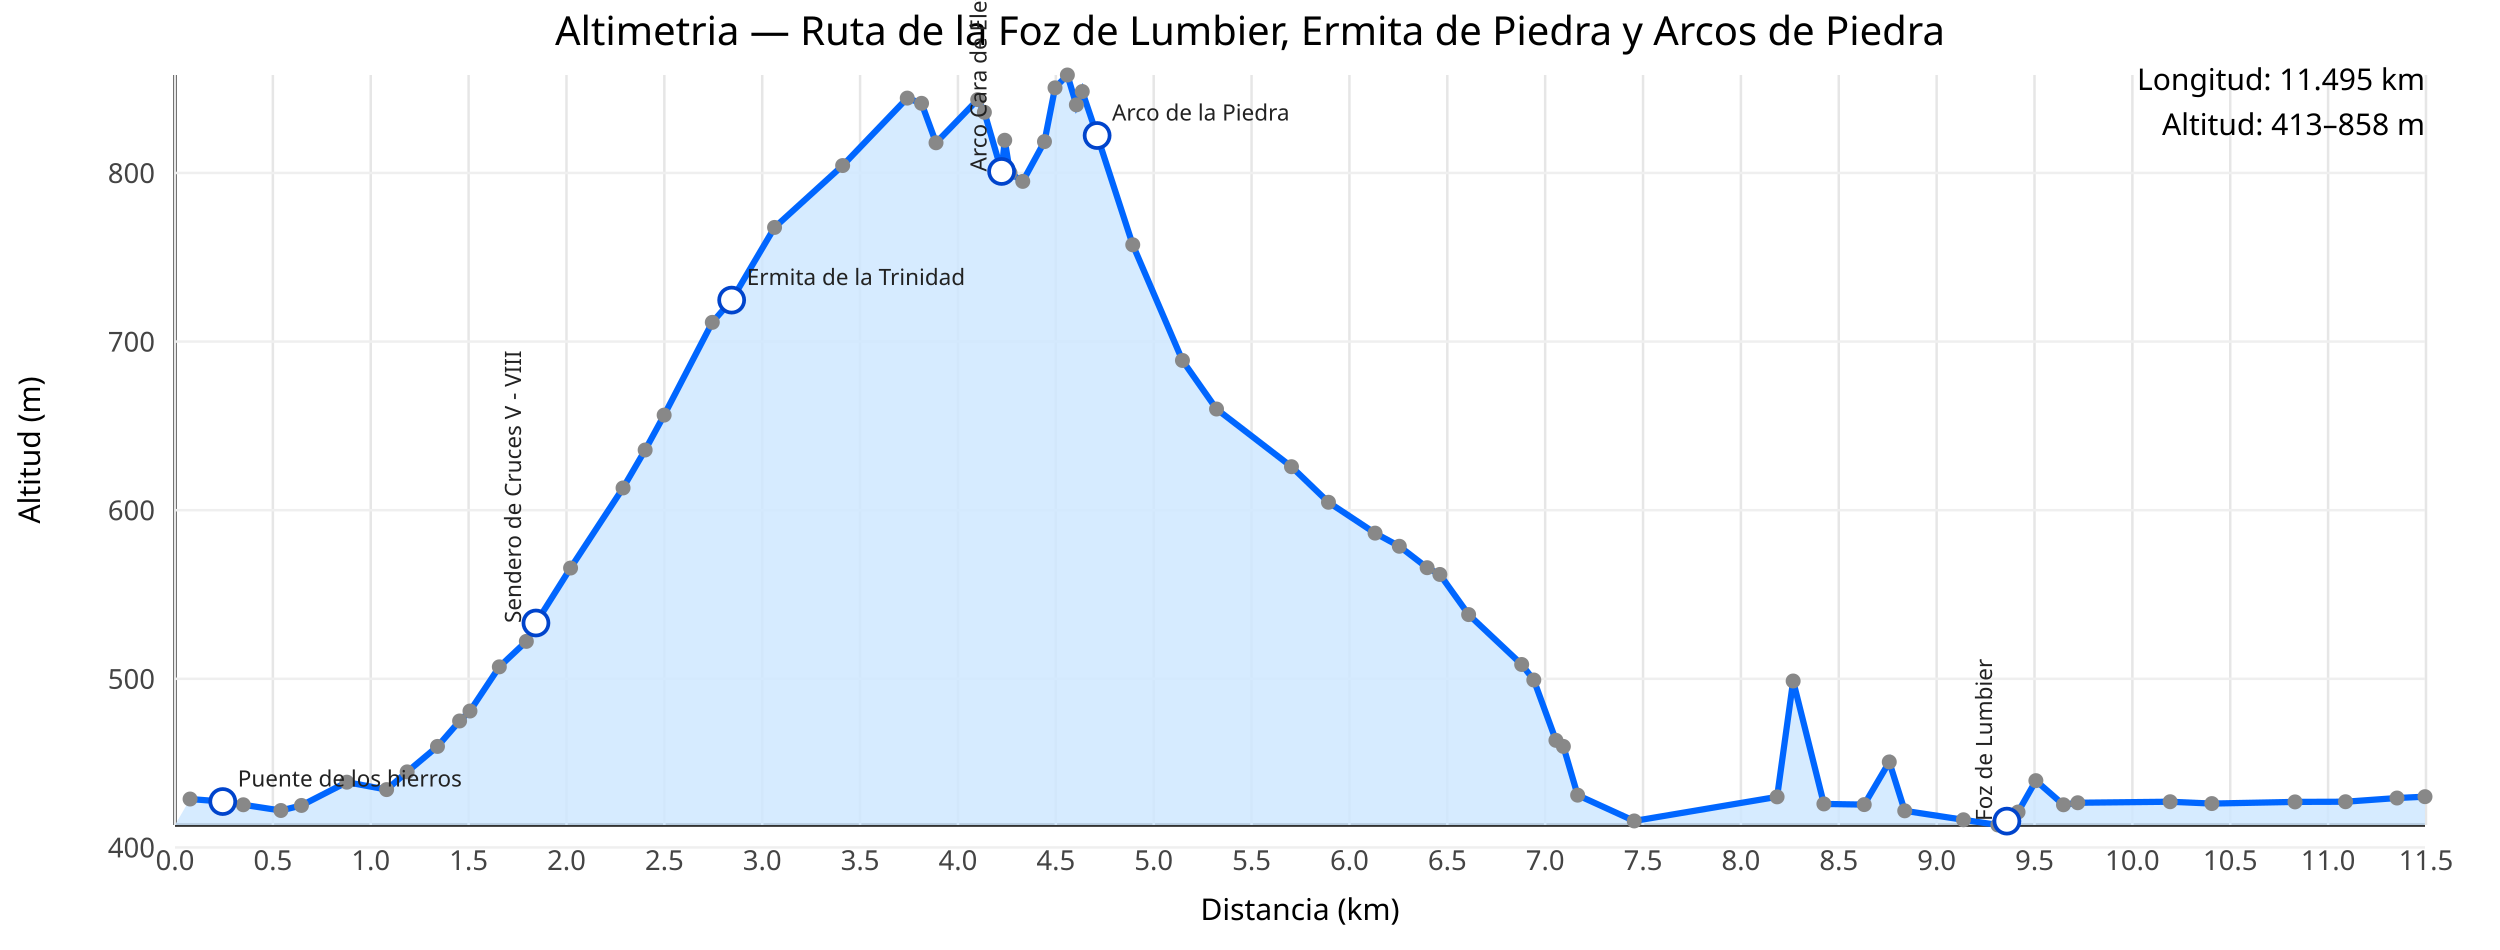
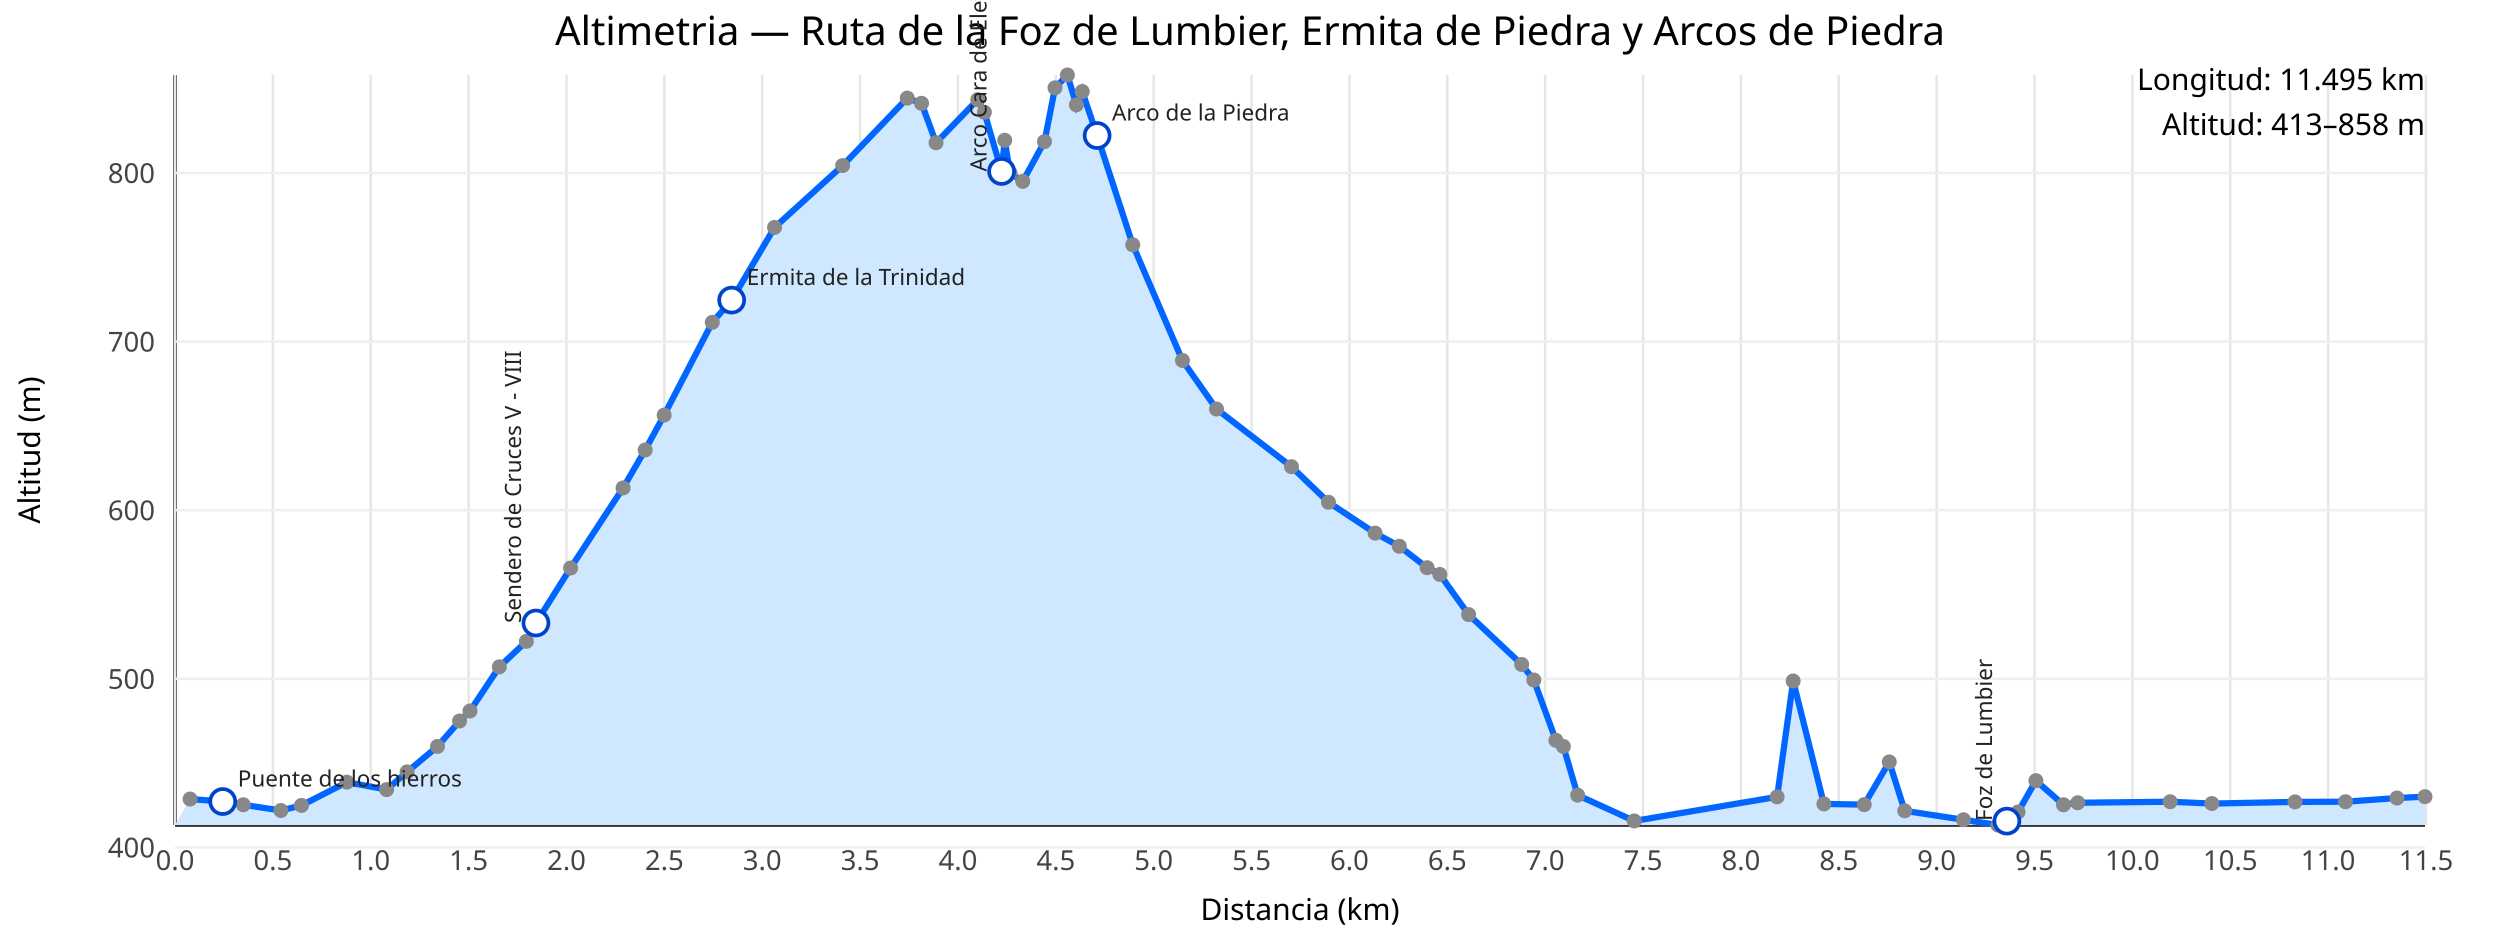
<svg xmlns="http://www.w3.org/2000/svg" width="1000" height="380" viewBox="0 0 1000 380">
  <rect x="0" y="0" width="100%" height="100%" fill="#ffffff" stroke="none" stroke-width="0" />
  <text x="500.0" y="18" font-family="Verdana" font-size="16" style="text-anchor: middle;">Altimetria — Ruta de la Foz de Lumbier, Ermita de Piedra y Arcos de Piedra</text>
  <line x1="70" y1="330" x2="970" y2="330" stroke="#333" stroke-width="1.5" />
  <line x1="70" y1="30" x2="70" y2="330" stroke="#333" stroke-width="1.5" />
  <line x1="70.0" y1="30" x2="70.0" y2="330" stroke="#e6e6e6" stroke-width="1" />
  <text x="70.0" y="348" font-family="Verdana" font-size="11" style="text-anchor: middle; fill: #444;">0.0</text>
  <line x1="109.147" y1="30" x2="109.147" y2="330" stroke="#e6e6e6" stroke-width="1" />
  <text x="109.147" y="348" font-family="Verdana" font-size="11" style="text-anchor: middle; fill: #444;">0.5</text>
  <line x1="148.295" y1="30" x2="148.295" y2="330" stroke="#e6e6e6" stroke-width="1" />
  <text x="148.295" y="348" font-family="Verdana" font-size="11" style="text-anchor: middle; fill: #444;">1.0</text>
  <line x1="187.442" y1="30" x2="187.442" y2="330" stroke="#e6e6e6" stroke-width="1" />
  <text x="187.442" y="348" font-family="Verdana" font-size="11" style="text-anchor: middle; fill: #444;">1.5</text>
  <line x1="226.59" y1="30" x2="226.59" y2="330" stroke="#e6e6e6" stroke-width="1" />
  <text x="226.59" y="348" font-family="Verdana" font-size="11" style="text-anchor: middle; fill: #444;">2.0</text>
  <line x1="265.737" y1="30" x2="265.737" y2="330" stroke="#e6e6e6" stroke-width="1" />
  <text x="265.737" y="348" font-family="Verdana" font-size="11" style="text-anchor: middle; fill: #444;">2.5</text>
  <line x1="304.885" y1="30" x2="304.885" y2="330" stroke="#e6e6e6" stroke-width="1" />
  <text x="304.885" y="348" font-family="Verdana" font-size="11" style="text-anchor: middle; fill: #444;">3.0</text>
  <line x1="344.032" y1="30" x2="344.032" y2="330" stroke="#e6e6e6" stroke-width="1" />
  <text x="344.032" y="348" font-family="Verdana" font-size="11" style="text-anchor: middle; fill: #444;">3.5</text>
  <line x1="383.18" y1="30" x2="383.18" y2="330" stroke="#e6e6e6" stroke-width="1" />
  <text x="383.18" y="348" font-family="Verdana" font-size="11" style="text-anchor: middle; fill: #444;">4.0</text>
  <line x1="422.327" y1="30" x2="422.327" y2="330" stroke="#e6e6e6" stroke-width="1" />
  <text x="422.327" y="348" font-family="Verdana" font-size="11" style="text-anchor: middle; fill: #444;">4.5</text>
  <line x1="461.475" y1="30" x2="461.475" y2="330" stroke="#e6e6e6" stroke-width="1" />
  <text x="461.475" y="348" font-family="Verdana" font-size="11" style="text-anchor: middle; fill: #444;">5.0</text>
  <line x1="500.622" y1="30" x2="500.622" y2="330" stroke="#e6e6e6" stroke-width="1" />
  <text x="500.622" y="348" font-family="Verdana" font-size="11" style="text-anchor: middle; fill: #444;">5.5</text>
  <line x1="539.769" y1="30" x2="539.769" y2="330" stroke="#e6e6e6" stroke-width="1" />
  <text x="539.769" y="348" font-family="Verdana" font-size="11" style="text-anchor: middle; fill: #444;">6.0</text>
  <line x1="578.917" y1="30" x2="578.917" y2="330" stroke="#e6e6e6" stroke-width="1" />
  <text x="578.917" y="348" font-family="Verdana" font-size="11" style="text-anchor: middle; fill: #444;">6.5</text>
  <line x1="618.064" y1="30" x2="618.064" y2="330" stroke="#e6e6e6" stroke-width="1" />
  <text x="618.064" y="348" font-family="Verdana" font-size="11" style="text-anchor: middle; fill: #444;">7.0</text>
  <line x1="657.212" y1="30" x2="657.212" y2="330" stroke="#e6e6e6" stroke-width="1" />
  <text x="657.212" y="348" font-family="Verdana" font-size="11" style="text-anchor: middle; fill: #444;">7.5</text>
  <line x1="696.359" y1="30" x2="696.359" y2="330" stroke="#e6e6e6" stroke-width="1" />
  <text x="696.359" y="348" font-family="Verdana" font-size="11" style="text-anchor: middle; fill: #444;">8.0</text>
  <line x1="735.507" y1="30" x2="735.507" y2="330" stroke="#e6e6e6" stroke-width="1" />
  <text x="735.507" y="348" font-family="Verdana" font-size="11" style="text-anchor: middle; fill: #444;">8.5</text>
  <line x1="774.654" y1="30" x2="774.654" y2="330" stroke="#e6e6e6" stroke-width="1" />
  <text x="774.654" y="348" font-family="Verdana" font-size="11" style="text-anchor: middle; fill: #444;">9.0</text>
  <line x1="813.802" y1="30" x2="813.802" y2="330" stroke="#e6e6e6" stroke-width="1" />
  <text x="813.802" y="348" font-family="Verdana" font-size="11" style="text-anchor: middle; fill: #444;">9.5</text>
  <line x1="852.949" y1="30" x2="852.949" y2="330" stroke="#e6e6e6" stroke-width="1" />
  <text x="852.949" y="348" font-family="Verdana" font-size="11" style="text-anchor: middle; fill: #444;">10.0</text>
  <line x1="892.097" y1="30" x2="892.097" y2="330" stroke="#e6e6e6" stroke-width="1" />
  <text x="892.097" y="348" font-family="Verdana" font-size="11" style="text-anchor: middle; fill: #444;">10.5</text>
  <line x1="931.244" y1="30" x2="931.244" y2="330" stroke="#e6e6e6" stroke-width="1" />
  <text x="931.244" y="348" font-family="Verdana" font-size="11" style="text-anchor: middle; fill: #444;">11.0</text>
  <line x1="970.391" y1="30" x2="970.391" y2="330" stroke="#e6e6e6" stroke-width="1" />
  <text x="970.391" y="348" font-family="Verdana" font-size="11" style="text-anchor: middle; fill: #444;">11.5</text>
  <text x="520.0" y="368" font-family="Verdana" font-size="12" style="text-anchor: middle;">Distancia (km)</text>
  <line x1="70" y1="338.97" x2="970" y2="338.97" stroke="#efefef" stroke-width="1" />
  <text x="62" y="342.97" font-family="Verdana" font-size="11" style="text-anchor: end; fill: #444;">400</text>
  <line x1="70" y1="271.524" x2="970" y2="271.524" stroke="#efefef" stroke-width="1" />
  <text x="62" y="275.524" font-family="Verdana" font-size="11" style="text-anchor: end; fill: #444;">500</text>
  <line x1="70" y1="204.078" x2="970" y2="204.078" stroke="#efefef" stroke-width="1" />
  <text x="62" y="208.078" font-family="Verdana" font-size="11" style="text-anchor: end; fill: #444;">600</text>
  <line x1="70" y1="136.632" x2="970" y2="136.632" stroke="#efefef" stroke-width="1" />
  <text x="62" y="140.632" font-family="Verdana" font-size="11" style="text-anchor: end; fill: #444;">700</text>
  <line x1="70" y1="69.186" x2="970" y2="69.186" stroke="#efefef" stroke-width="1" />
  <text x="62" y="73.186" font-family="Verdana" font-size="11" style="text-anchor: end; fill: #444;">800</text>
  <text x="16" y="180.0" font-family="Verdana" font-size="12" style="text-anchor: middle;" transform="rotate(-90,16,180.0)">Altitud (m)</text>
-   <polygon points="70.00,330.00 76.03,319.61 89.10,320.62 97.32,321.91 112.36,324.20 120.58,322.18 138.74,312.87 154.64,315.84 162.86,308.75 174.99,298.57 183.84,288.39 187.99,284.41 199.73,266.74 210.54,256.55 214.38,249.20 228.23,227.21 249.22,195.18 258.06,180.00 265.66,166.04 284.92,128.94 292.67,120.04 309.82,90.97 337.06,66.22 362.90,39.24 368.62,41.33 374.41,57.11 391.09,39.85 393.75,44.91 400.64,68.58 401.89,56.10 404.01,69.19 409.10,72.56 417.79,56.64 422.01,35.13 426.95,30.00 430.55,41.94 432.90,36.61 438.85,54.21 453.10,97.92 472.98,144.19 486.61,163.61 516.59,186.68 531.39,200.91 550.03,213.25 559.73,218.51 570.85,227.08 575.94,229.78 587.45,245.83 608.67,265.79 613.52,272.00 622.37,296.14 625.35,298.57 631.06,318.06 653.69,328.38 710.84,318.74 717.26,272.40 729.56,321.57 745.69,321.84 755.71,304.78 761.89,324.33 785.38,327.91 799.16,330.00 802.76,328.45 807.22,324.81 814.35,312.26 825.39,321.91 831.10,321.10 868.06,320.69 884.74,321.43 918.01,320.76 938.21,320.69 958.80,319.21 970.00,318.67 970.00,330.00" fill="#cfe8ff" fill-opacity="0.85" stroke="none" />
+   <polyline points="70.00,330.00 76.03,319.61 89.10,320.62 97.32,321.91 112.36,324.20 120.58,322.18 138.74,312.87 154.64,315.84 162.86,308.75 174.99,298.57 183.84,288.39 187.99,284.41 199.73,266.74 210.54,256.55 214.38,249.20 228.23,227.21 249.22,195.18 258.06,180.00 265.66,166.04 284.92,128.94 292.67,120.04 309.82,90.97 337.06,66.22 362.90,39.24 368.62,41.33 374.41,57.11 391.09,39.85 393.75,44.91 400.64,68.58 401.89,56.10 404.01,69.19 409.10,72.56 417.79,56.64 422.01,35.13 426.95,30.00 430.55,41.94 432.90,36.61 438.85,54.21 453.10,97.92 472.98,144.19 486.61,163.61 516.59,186.68 531.39,200.91 550.03,213.25 559.73,218.51 570.85,227.08 575.94,229.78 587.45,245.83 608.67,265.79 613.52,272.00 622.37,296.14 625.35,298.57 631.06,318.06 653.69,328.38 710.84,318.74 717.26,272.40 729.56,321.57 745.69,321.84 755.71,304.78 761.89,324.33 785.38,327.91 799.16,330.00 802.76,328.45 807.22,324.81 814.35,312.26 825.39,321.91 831.10,321.10 868.06,320.69 884.74,321.43 918.01,320.76 938.21,320.69 958.80,319.21 970.00,318.67 970.00,330.00 70.00,330.00" fill="#cfe8ff" stroke="none" stroke-width="0" />
  <polyline points="76.03,319.61 89.10,320.62 97.32,321.91 112.36,324.20 120.58,322.18 138.74,312.87 154.64,315.84 162.86,308.75 174.99,298.57 183.84,288.39 187.99,284.41 199.73,266.74 210.54,256.55 214.38,249.20 228.23,227.21 249.22,195.18 258.06,180.00 265.66,166.04 284.92,128.94 292.67,120.04 309.82,90.97 337.06,66.22 362.90,39.24 368.62,41.33 374.41,57.11 391.09,39.85 393.75,44.91 400.64,68.58 401.89,56.10 404.01,69.19 409.10,72.56 417.79,56.64 422.01,35.13 426.95,30.00 430.55,41.94 432.90,36.61 438.85,54.21 453.10,97.92 472.98,144.19 486.61,163.61 516.59,186.68 531.39,200.91 550.03,213.25 559.73,218.51 570.85,227.08 575.94,229.78 587.45,245.83 608.67,265.79 613.52,272.00 622.37,296.14 625.35,298.57 631.06,318.06 653.69,328.38 710.84,318.74 717.26,272.40 729.56,321.57 745.69,321.84 755.71,304.78 761.89,324.33 785.38,327.91 799.16,330.00 802.76,328.45 807.22,324.81 814.35,312.26 825.39,321.91 831.10,321.10 868.06,320.69 884.74,321.43 918.01,320.76 938.21,320.69 958.80,319.21 970.00,318.67" fill="none" stroke="#0066ff" stroke-width="2.5" />
  <circle cx="76.03" cy="319.61" r="3" fill="#888888" stroke="none" stroke-width="0" />
  <circle cx="89.10" cy="320.62" r="3" fill="#888888" stroke="none" stroke-width="0" />
  <circle cx="97.32" cy="321.91" r="3" fill="#888888" stroke="none" stroke-width="0" />
  <circle cx="112.36" cy="324.20" r="3" fill="#888888" stroke="none" stroke-width="0" />
  <circle cx="120.58" cy="322.18" r="3" fill="#888888" stroke="none" stroke-width="0" />
  <circle cx="138.74" cy="312.87" r="3" fill="#888888" stroke="none" stroke-width="0" />
  <circle cx="154.64" cy="315.84" r="3" fill="#888888" stroke="none" stroke-width="0" />
  <circle cx="162.86" cy="308.75" r="3" fill="#888888" stroke="none" stroke-width="0" />
  <circle cx="174.99" cy="298.57" r="3" fill="#888888" stroke="none" stroke-width="0" />
  <circle cx="183.84" cy="288.39" r="3" fill="#888888" stroke="none" stroke-width="0" />
  <circle cx="187.99" cy="284.41" r="3" fill="#888888" stroke="none" stroke-width="0" />
  <circle cx="199.73" cy="266.74" r="3" fill="#888888" stroke="none" stroke-width="0" />
  <circle cx="210.54" cy="256.55" r="3" fill="#888888" stroke="none" stroke-width="0" />
  <circle cx="214.38" cy="249.20" r="3" fill="#888888" stroke="none" stroke-width="0" />
  <circle cx="228.23" cy="227.21" r="3" fill="#888888" stroke="none" stroke-width="0" />
  <circle cx="249.22" cy="195.18" r="3" fill="#888888" stroke="none" stroke-width="0" />
  <circle cx="258.06" cy="180.00" r="3" fill="#888888" stroke="none" stroke-width="0" />
  <circle cx="265.66" cy="166.04" r="3" fill="#888888" stroke="none" stroke-width="0" />
  <circle cx="284.92" cy="128.94" r="3" fill="#888888" stroke="none" stroke-width="0" />
  <circle cx="292.67" cy="120.04" r="3" fill="#888888" stroke="none" stroke-width="0" />
  <circle cx="309.82" cy="90.97" r="3" fill="#888888" stroke="none" stroke-width="0" />
  <circle cx="337.06" cy="66.22" r="3" fill="#888888" stroke="none" stroke-width="0" />
  <circle cx="362.90" cy="39.24" r="3" fill="#888888" stroke="none" stroke-width="0" />
  <circle cx="368.62" cy="41.33" r="3" fill="#888888" stroke="none" stroke-width="0" />
  <circle cx="374.41" cy="57.11" r="3" fill="#888888" stroke="none" stroke-width="0" />
  <circle cx="391.09" cy="39.85" r="3" fill="#888888" stroke="none" stroke-width="0" />
  <circle cx="393.75" cy="44.91" r="3" fill="#888888" stroke="none" stroke-width="0" />
  <circle cx="400.64" cy="68.58" r="3" fill="#888888" stroke="none" stroke-width="0" />
  <circle cx="401.89" cy="56.10" r="3" fill="#888888" stroke="none" stroke-width="0" />
  <circle cx="404.01" cy="69.19" r="3" fill="#888888" stroke="none" stroke-width="0" />
  <circle cx="409.10" cy="72.56" r="3" fill="#888888" stroke="none" stroke-width="0" />
  <circle cx="417.79" cy="56.64" r="3" fill="#888888" stroke="none" stroke-width="0" />
  <circle cx="422.01" cy="35.13" r="3" fill="#888888" stroke="none" stroke-width="0" />
  <circle cx="426.95" cy="30.00" r="3" fill="#888888" stroke="none" stroke-width="0" />
  <circle cx="430.55" cy="41.94" r="3" fill="#888888" stroke="none" stroke-width="0" />
  <circle cx="432.90" cy="36.61" r="3" fill="#888888" stroke="none" stroke-width="0" />
  <circle cx="438.85" cy="54.21" r="3" fill="#888888" stroke="none" stroke-width="0" />
  <circle cx="453.10" cy="97.92" r="3" fill="#888888" stroke="none" stroke-width="0" />
  <circle cx="472.98" cy="144.19" r="3" fill="#888888" stroke="none" stroke-width="0" />
  <circle cx="486.61" cy="163.61" r="3" fill="#888888" stroke="none" stroke-width="0" />
  <circle cx="516.59" cy="186.68" r="3" fill="#888888" stroke="none" stroke-width="0" />
  <circle cx="531.39" cy="200.91" r="3" fill="#888888" stroke="none" stroke-width="0" />
  <circle cx="550.03" cy="213.25" r="3" fill="#888888" stroke="none" stroke-width="0" />
  <circle cx="559.73" cy="218.51" r="3" fill="#888888" stroke="none" stroke-width="0" />
  <circle cx="570.85" cy="227.08" r="3" fill="#888888" stroke="none" stroke-width="0" />
  <circle cx="575.94" cy="229.78" r="3" fill="#888888" stroke="none" stroke-width="0" />
  <circle cx="587.45" cy="245.83" r="3" fill="#888888" stroke="none" stroke-width="0" />
  <circle cx="608.67" cy="265.79" r="3" fill="#888888" stroke="none" stroke-width="0" />
  <circle cx="613.52" cy="272.00" r="3" fill="#888888" stroke="none" stroke-width="0" />
  <circle cx="622.37" cy="296.14" r="3" fill="#888888" stroke="none" stroke-width="0" />
  <circle cx="625.35" cy="298.57" r="3" fill="#888888" stroke="none" stroke-width="0" />
  <circle cx="631.06" cy="318.06" r="3" fill="#888888" stroke="none" stroke-width="0" />
  <circle cx="653.69" cy="328.38" r="3" fill="#888888" stroke="none" stroke-width="0" />
  <circle cx="710.84" cy="318.74" r="3" fill="#888888" stroke="none" stroke-width="0" />
  <circle cx="717.26" cy="272.40" r="3" fill="#888888" stroke="none" stroke-width="0" />
  <circle cx="729.56" cy="321.57" r="3" fill="#888888" stroke="none" stroke-width="0" />
  <circle cx="745.69" cy="321.84" r="3" fill="#888888" stroke="none" stroke-width="0" />
  <circle cx="755.71" cy="304.78" r="3" fill="#888888" stroke="none" stroke-width="0" />
  <circle cx="761.89" cy="324.33" r="3" fill="#888888" stroke="none" stroke-width="0" />
  <circle cx="785.38" cy="327.91" r="3" fill="#888888" stroke="none" stroke-width="0" />
  <circle cx="799.16" cy="330.00" r="3" fill="#888888" stroke="none" stroke-width="0" />
  <circle cx="802.76" cy="328.45" r="3" fill="#888888" stroke="none" stroke-width="0" />
  <circle cx="807.22" cy="324.81" r="3" fill="#888888" stroke="none" stroke-width="0" />
  <circle cx="814.35" cy="312.26" r="3" fill="#888888" stroke="none" stroke-width="0" />
  <circle cx="825.39" cy="321.91" r="3" fill="#888888" stroke="none" stroke-width="0" />
  <circle cx="831.10" cy="321.10" r="3" fill="#888888" stroke="none" stroke-width="0" />
  <circle cx="868.06" cy="320.69" r="3" fill="#888888" stroke="none" stroke-width="0" />
  <circle cx="884.74" cy="321.43" r="3" fill="#888888" stroke="none" stroke-width="0" />
  <circle cx="918.01" cy="320.76" r="3" fill="#888888" stroke="none" stroke-width="0" />
  <circle cx="938.21" cy="320.69" r="3" fill="#888888" stroke="none" stroke-width="0" />
  <circle cx="958.80" cy="319.21" r="3" fill="#888888" stroke="none" stroke-width="0" />
  <circle cx="970.00" cy="318.67" r="3" fill="#888888" stroke="none" stroke-width="0" />
  <circle cx="89.10" cy="320.62" r="5" fill="#ffffff" stroke="#0044cc" stroke-width="1.5" />
  <text x="95.1" y="314.6" font-family="Verdana" font-size="9" style="fill: #222;">Puente de los hierros</text>
  <circle cx="214.38" cy="249.20" r="5" fill="#ffffff" stroke="#0044cc" stroke-width="1.5" />
  <text x="214.4" y="243.2" font-family="Verdana" font-size="9" style="fill: #222;" transform="rotate(-90,214.4,249.2)">Sendero de Cruces V - VIII</text>
  <circle cx="292.67" cy="120.04" r="5" fill="#ffffff" stroke="#0044cc" stroke-width="1.5" />
  <text x="298.7" y="114.0" font-family="Verdana" font-size="9" style="fill: #222;">Ermita de la Trinidad</text>
  <circle cx="400.64" cy="68.58" r="5" fill="#ffffff" stroke="#0044cc" stroke-width="1.5" />
  <text x="400.6" y="62.6" font-family="Verdana" font-size="9" style="fill: #222;" transform="rotate(-90,400.6,68.6)">Arco Cara de Elefante</text>
  <circle cx="438.85" cy="54.21" r="5" fill="#ffffff" stroke="#0044cc" stroke-width="1.5" />
  <text x="444.8" y="48.2" font-family="Verdana" font-size="9" style="fill: #222;">Arco de la Piedra</text>
  <circle cx="802.76" cy="328.45" r="5" fill="#ffffff" stroke="#0044cc" stroke-width="1.5" />
  <text x="802.8" y="322.4" font-family="Verdana" font-size="9" style="fill: #222;" transform="rotate(-90,802.8,328.4)">Foz de Lumbier</text>
  <text x="970" y="36" font-family="Verdana" font-size="12" style="text-anchor: end;">Longitud: 11.495 km</text>
  <text x="970" y="54" font-family="Verdana" font-size="12" style="text-anchor: end;">Altitud: 413–858 m</text>
</svg>
